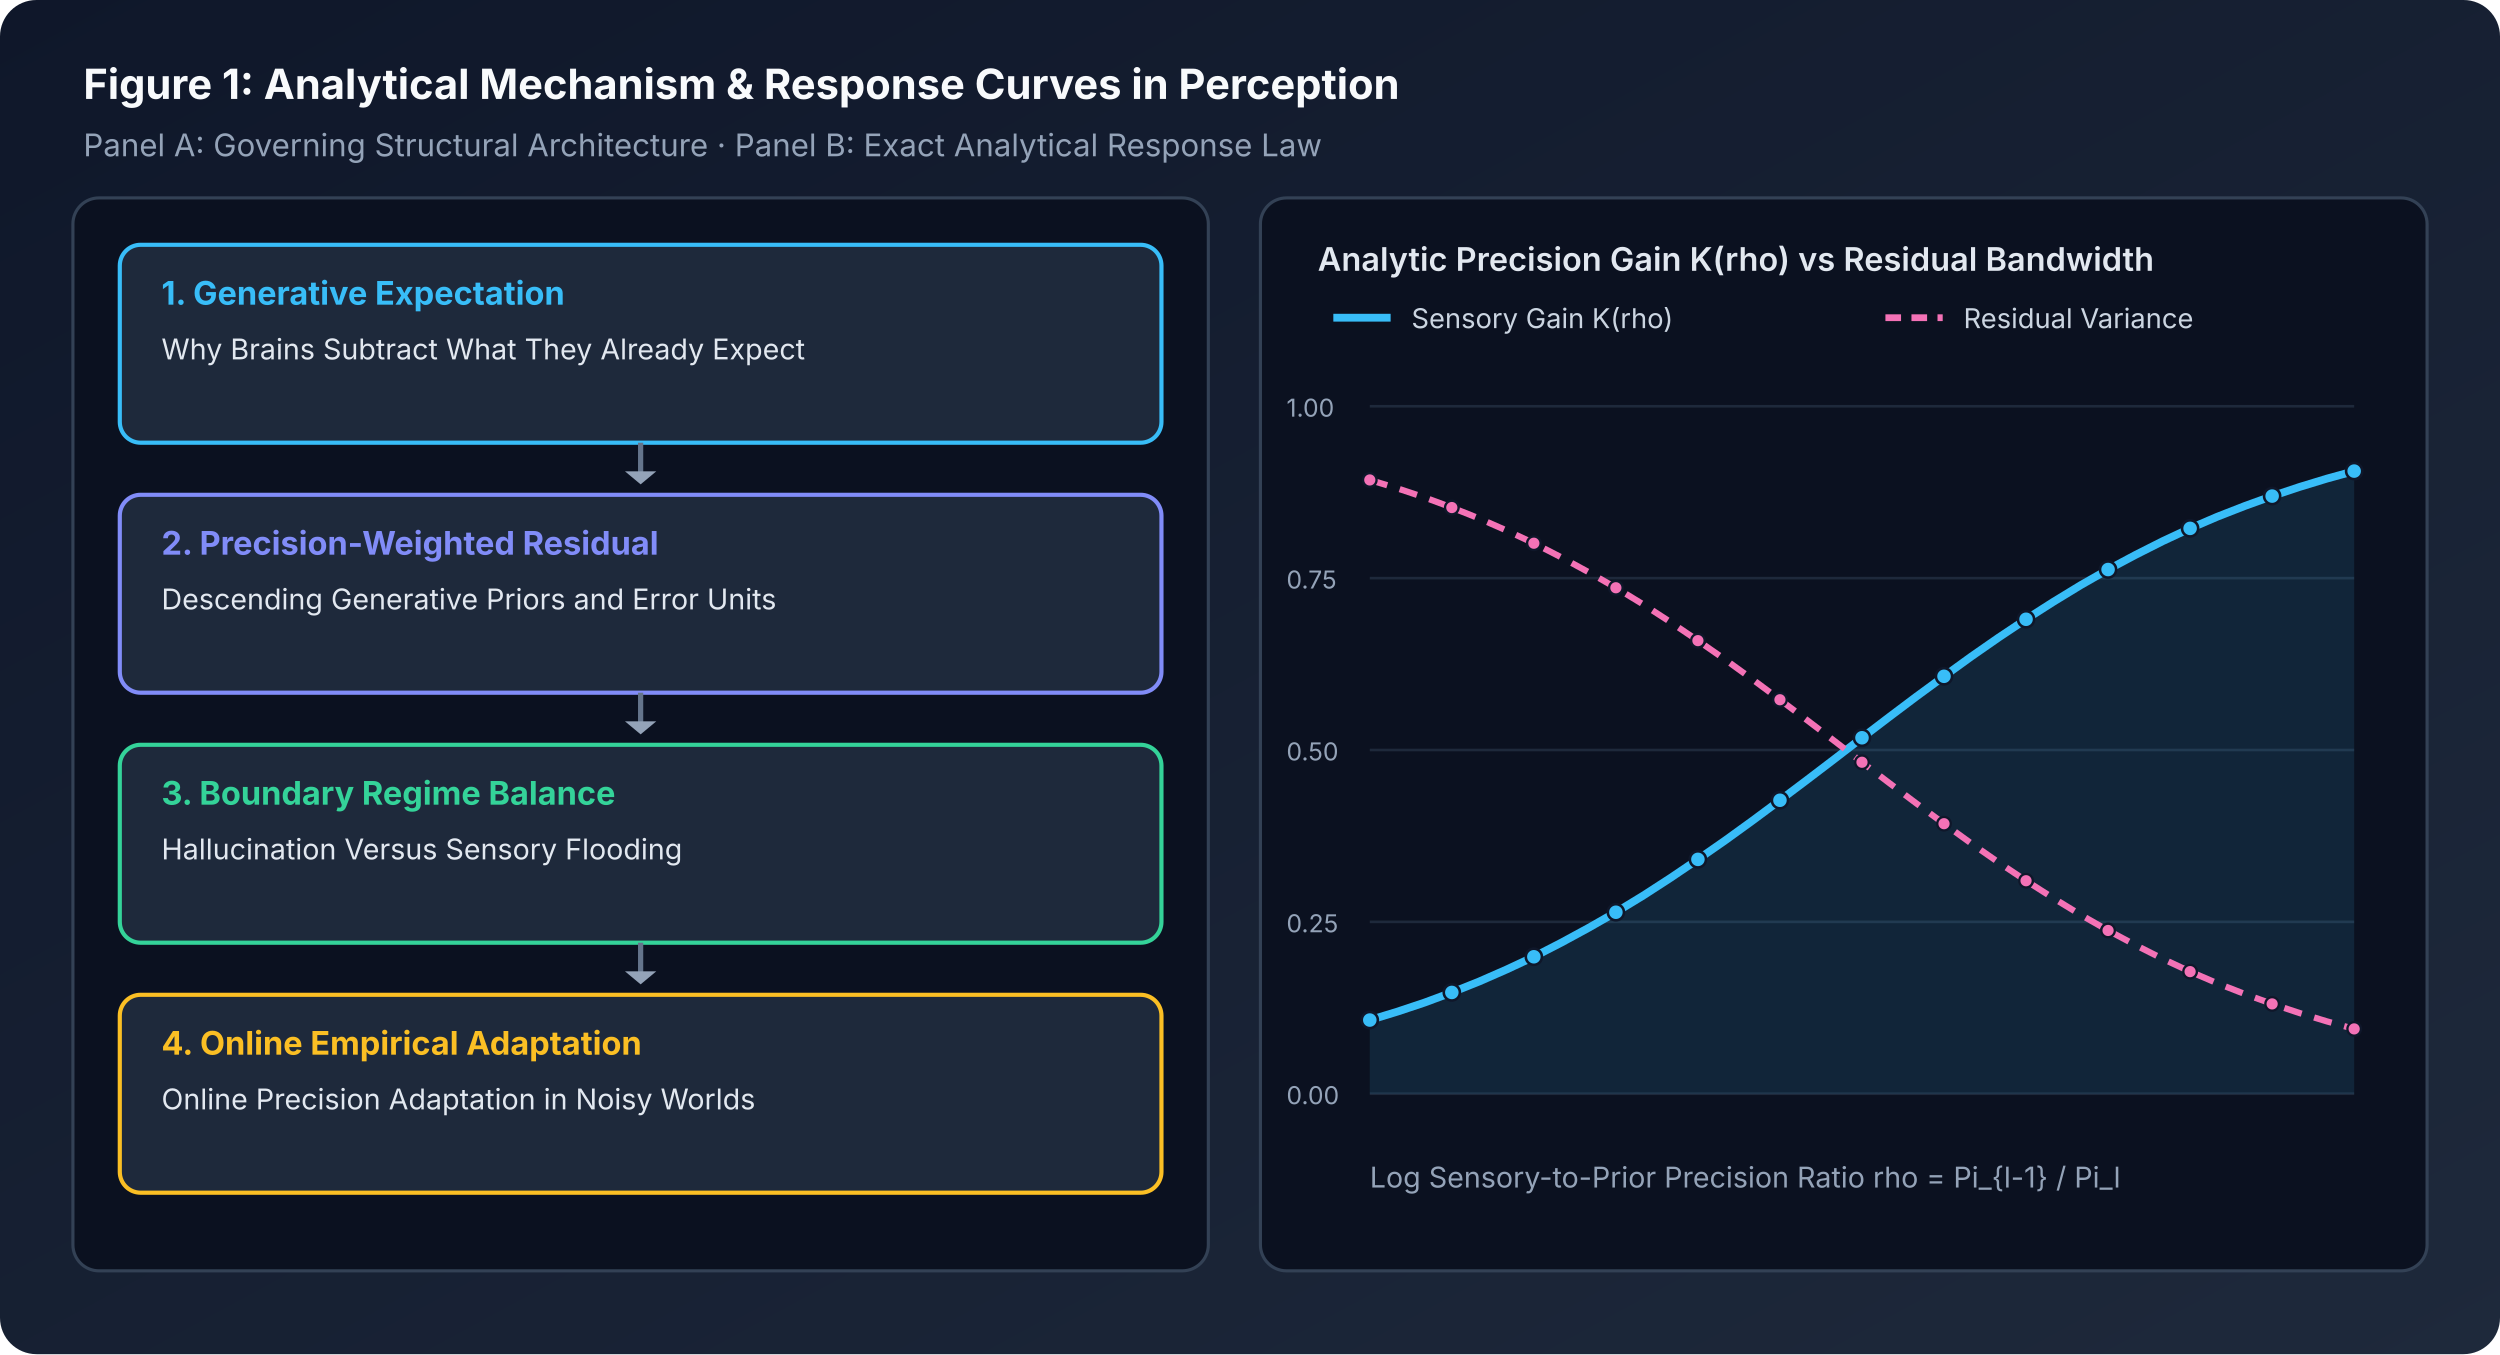
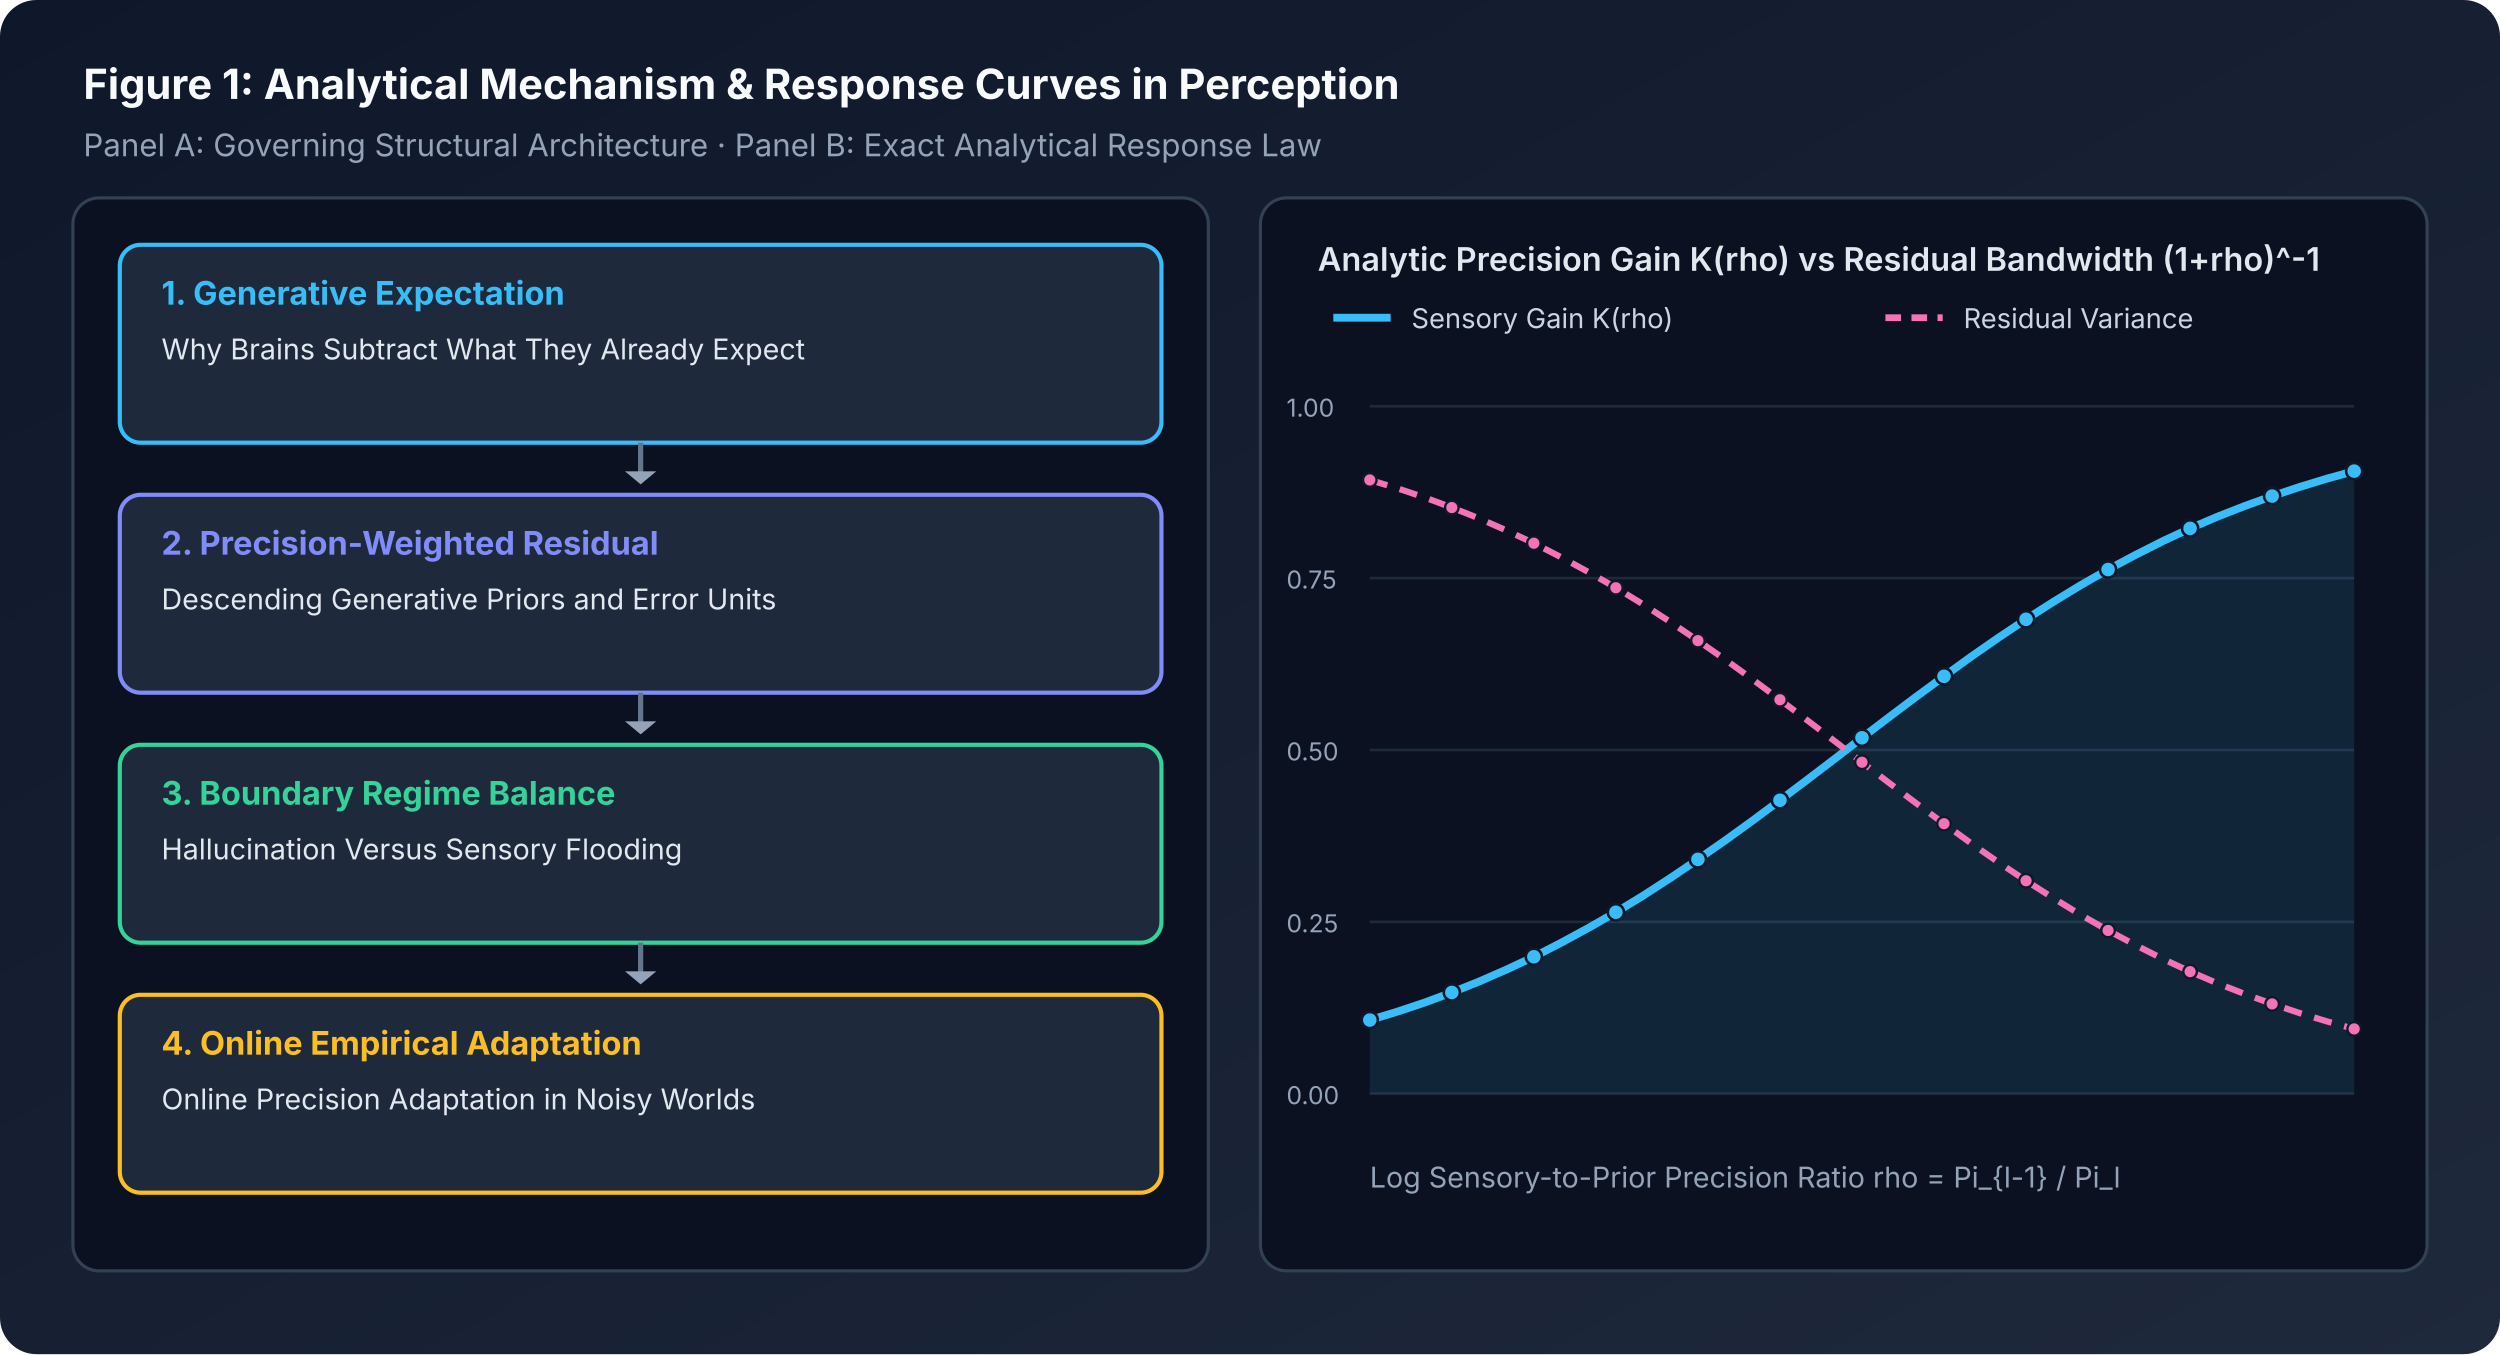
<svg xmlns="http://www.w3.org/2000/svg" viewBox="0 0 960 520" width="960" height="520" role="img">
  <defs>
    <linearGradient id="domFigBg" x1="0%" y1="0%" x2="100%" y2="100%">
      <stop offset="0%" stop-color="#0f172a" />
      <stop offset="100%" stop-color="#1e293b" />
    </linearGradient>
  </defs>
  <rect x="0" y="0" width="960" height="520" rx="14" fill="url(#domFigBg)" />
  <text x="32" y="38" fill="#f8fafc" font-family="Inter, system-ui, sans-serif" font-size="16" font-weight="700">Figure 1: Analytical Mechanism &amp; Response Curves in Perception</text>
  <text x="32" y="60" fill="#94a3b8" font-family="Inter, system-ui, sans-serif" font-size="12">Panel A: Governing Structural Architecture   ·   Panel B: Exact Analytical Response Law</text>
  <rect x="28" y="76" width="436" height="412" rx="10" fill="#0b1120" stroke="#334155" stroke-width="1.2" />
  <rect x="46" y="94" width="400" height="76" rx="8" fill="#1e293b" stroke="#38bdf8" stroke-width="1.6" />
  <text x="62" y="117" fill="#38bdf8" font-family="Inter, system-ui, sans-serif" font-size="12.5" font-weight="700">1. Generative Expectation</text>
  <text x="62" y="138" fill="#e2e8f0" font-family="Inter, system-ui, sans-serif" font-size="11">Why Brains Subtract What They Already Expect</text>
  <line x1="246" y1="170" x2="246" y2="182" stroke="#64748b" stroke-width="2" />
  <polygon points="240,181 252,181 246,186" fill="#94a3b8" />
  <rect x="46" y="190" width="400" height="76" rx="8" fill="#1e293b" stroke="#818cf8" stroke-width="1.6" />
  <text x="62" y="213" fill="#818cf8" font-family="Inter, system-ui, sans-serif" font-size="12.5" font-weight="700">2. Precision-Weighted Residual</text>
  <text x="62" y="234" fill="#e2e8f0" font-family="Inter, system-ui, sans-serif" font-size="11">Descending Generative Priors and Error Units</text>
  <line x1="246" y1="266" x2="246" y2="278" stroke="#64748b" stroke-width="2" />
  <polygon points="240,277 252,277 246,282" fill="#94a3b8" />
  <rect x="46" y="286" width="400" height="76" rx="8" fill="#1e293b" stroke="#34d399" stroke-width="1.6" />
  <text x="62" y="309" fill="#34d399" font-family="Inter, system-ui, sans-serif" font-size="12.5" font-weight="700">3. Boundary Regime Balance</text>
  <text x="62" y="330" fill="#e2e8f0" font-family="Inter, system-ui, sans-serif" font-size="11">Hallucination Versus Sensory Flooding</text>
  <line x1="246" y1="362" x2="246" y2="374" stroke="#64748b" stroke-width="2" />
  <polygon points="240,373 252,373 246,378" fill="#94a3b8" />
  <rect x="46" y="382" width="400" height="76" rx="8" fill="#1e293b" stroke="#fbbf24" stroke-width="1.6" />
  <text x="62" y="405" fill="#fbbf24" font-family="Inter, system-ui, sans-serif" font-size="12.5" font-weight="700">4. Online Empirical Adaptation</text>
  <text x="62" y="426" fill="#e2e8f0" font-family="Inter, system-ui, sans-serif" font-size="11">Online Precision Adaptation in Noisy Worlds</text>
  <rect x="484" y="76" width="448" height="412" rx="10" fill="#0b1120" stroke="#334155" stroke-width="1.2" />
-   <text x="506" y="104" fill="#e2e8f0" font-family="Inter, system-ui, sans-serif" font-size="12.5" font-weight="600">Analytic Precision Gain K(rho) vs Residual Bandwidth</text>
+   <text x="506" y="104" fill="#e2e8f0" font-family="Inter, system-ui, sans-serif" font-size="12.5" font-weight="600">Analytic Precision Gain K(rho) vs Residual Bandwidth (1+rho)^-1</text>
  <line x1="512" y1="122" x2="534" y2="122" stroke="#38bdf8" stroke-width="3" />
  <text x="542" y="126" fill="#cbd5e1" font-family="Inter, system-ui, sans-serif" font-size="10.5">Sensory Gain K(rho)</text>
  <line x1="724" y1="122" x2="746" y2="122" stroke="#f472b6" stroke-width="2.6" stroke-dasharray="6 4" />
  <text x="754" y="126" fill="#cbd5e1" font-family="Inter, system-ui, sans-serif" font-size="10.5">Residual Variance</text>
  <line x1="526" y1="420" x2="904" y2="420" stroke="#1e293b" stroke-width="1" />
  <line x1="526" y1="354" x2="904" y2="354" stroke="#1e293b" stroke-width="1" />
  <line x1="526" y1="288" x2="904" y2="288" stroke="#1e293b" stroke-width="1" />
  <line x1="526" y1="222" x2="904" y2="222" stroke="#1e293b" stroke-width="1" />
  <line x1="526" y1="156" x2="904" y2="156" stroke="#1e293b" stroke-width="1" />
  <text x="494" y="424" fill="#94a3b8" font-family="Inter, system-ui, sans-serif" font-size="9.5">0.00</text>
  <text x="494" y="358" fill="#94a3b8" font-family="Inter, system-ui, sans-serif" font-size="9.5">0.25</text>
  <text x="494" y="292" fill="#94a3b8" font-family="Inter, system-ui, sans-serif" font-size="9.5">0.50</text>
  <text x="494" y="226" fill="#94a3b8" font-family="Inter, system-ui, sans-serif" font-size="9.5">0.75</text>
  <text x="494" y="160" fill="#94a3b8" font-family="Inter, system-ui, sans-serif" font-size="9.5">1.00</text>
  <polygon points="526.0,420.0 526.0,391.7 536.5,388.5 547.0,385.0 557.5,381.1 568.0,376.9 578.5,372.3 589.0,367.4 599.5,362.0 610.0,356.3 620.5,350.3 631.0,343.9 641.5,337.1 652.0,330.0 662.5,322.7 673.0,315.1 683.5,307.3 694.0,299.4 704.5,291.4 715.0,283.3 725.5,275.3 736.0,267.4 746.5,259.7 757.0,252.1 767.5,244.8 778.0,237.8 788.5,231.1 799.0,224.7 809.5,218.7 820.0,213.1 830.5,207.8 841.0,202.9 851.5,198.4 862.0,194.3 872.5,190.5 883.0,187.0 893.5,183.8 904.0,180.9 904.0,420.0" fill="#38bdf8" opacity="0.12" />
  <path d="M526.0,391.7 L536.5,388.5 L547.0,385.0 L557.5,381.1 L568.0,376.9 L578.5,372.3 L589.0,367.4 L599.5,362.0 L610.0,356.3 L620.5,350.3 L631.0,343.9 L641.5,337.1 L652.0,330.0 L662.5,322.7 L673.0,315.1 L683.5,307.3 L694.0,299.4 L704.5,291.4 L715.0,283.3 L725.5,275.3 L736.0,267.4 L746.5,259.7 L757.0,252.1 L767.5,244.8 L778.0,237.8 L788.5,231.1 L799.0,224.7 L809.5,218.7 L820.0,213.1 L830.5,207.8 L841.0,202.9 L851.5,198.4 L862.0,194.3 L872.5,190.5 L883.0,187.0 L893.5,183.8 L904.0,180.9" fill="none" stroke="#38bdf8" stroke-width="3.0" />
  <path d="M526.0,184.3 L536.5,187.5 L547.0,191.0 L557.5,194.9 L568.0,199.1 L578.5,203.7 L589.0,208.6 L599.5,214.0 L610.0,219.7 L620.5,225.7 L631.0,232.1 L641.5,238.9 L652.0,246.0 L662.5,253.3 L673.0,260.9 L683.5,268.7 L694.0,276.6 L704.5,284.6 L715.0,292.7 L725.5,300.7 L736.0,308.6 L746.5,316.3 L757.0,323.9 L767.5,331.2 L778.0,338.2 L788.5,344.9 L799.0,351.3 L809.5,357.3 L820.0,362.9 L830.5,368.2 L841.0,373.1 L851.5,377.6 L862.0,381.7 L872.5,385.5 L883.0,389.0 L893.5,392.2 L904.0,395.1" fill="none" stroke="#f472b6" stroke-width="2.4" stroke-dasharray="7 5" />
  <circle cx="526.0" cy="391.7" r="3.1" fill="#38bdf8" stroke="#0f172a" stroke-width="1.0" />
  <circle cx="526.0" cy="184.3" r="2.6" fill="#f472b6" stroke="#0f172a" stroke-width="0.9" />
  <circle cx="557.5" cy="381.1" r="3.1" fill="#38bdf8" stroke="#0f172a" stroke-width="1.0" />
  <circle cx="557.5" cy="194.9" r="2.6" fill="#f472b6" stroke="#0f172a" stroke-width="0.9" />
  <circle cx="589.0" cy="367.4" r="3.1" fill="#38bdf8" stroke="#0f172a" stroke-width="1.0" />
  <circle cx="589.0" cy="208.6" r="2.6" fill="#f472b6" stroke="#0f172a" stroke-width="0.9" />
  <circle cx="620.5" cy="350.3" r="3.1" fill="#38bdf8" stroke="#0f172a" stroke-width="1.0" />
  <circle cx="620.5" cy="225.7" r="2.6" fill="#f472b6" stroke="#0f172a" stroke-width="0.9" />
  <circle cx="652.0" cy="330.0" r="3.1" fill="#38bdf8" stroke="#0f172a" stroke-width="1.0" />
  <circle cx="652.0" cy="246.0" r="2.6" fill="#f472b6" stroke="#0f172a" stroke-width="0.9" />
  <circle cx="683.5" cy="307.3" r="3.1" fill="#38bdf8" stroke="#0f172a" stroke-width="1.0" />
  <circle cx="683.5" cy="268.7" r="2.6" fill="#f472b6" stroke="#0f172a" stroke-width="0.9" />
  <circle cx="715.0" cy="283.3" r="3.1" fill="#38bdf8" stroke="#0f172a" stroke-width="1.0" />
  <circle cx="715.0" cy="292.7" r="2.6" fill="#f472b6" stroke="#0f172a" stroke-width="0.9" />
  <circle cx="746.5" cy="259.7" r="3.1" fill="#38bdf8" stroke="#0f172a" stroke-width="1.0" />
  <circle cx="746.5" cy="316.3" r="2.6" fill="#f472b6" stroke="#0f172a" stroke-width="0.9" />
  <circle cx="778.0" cy="237.8" r="3.1" fill="#38bdf8" stroke="#0f172a" stroke-width="1.0" />
  <circle cx="778.0" cy="338.2" r="2.6" fill="#f472b6" stroke="#0f172a" stroke-width="0.9" />
  <circle cx="809.5" cy="218.7" r="3.1" fill="#38bdf8" stroke="#0f172a" stroke-width="1.0" />
  <circle cx="809.5" cy="357.3" r="2.6" fill="#f472b6" stroke="#0f172a" stroke-width="0.9" />
  <circle cx="841.0" cy="202.9" r="3.1" fill="#38bdf8" stroke="#0f172a" stroke-width="1.0" />
  <circle cx="841.0" cy="373.1" r="2.6" fill="#f472b6" stroke="#0f172a" stroke-width="0.9" />
  <circle cx="872.5" cy="190.5" r="3.1" fill="#38bdf8" stroke="#0f172a" stroke-width="1.0" />
  <circle cx="872.5" cy="385.5" r="2.6" fill="#f472b6" stroke="#0f172a" stroke-width="0.9" />
  <circle cx="904.0" cy="180.9" r="3.1" fill="#38bdf8" stroke="#0f172a" stroke-width="1.0" />
  <circle cx="904.0" cy="395.1" r="2.6" fill="#f472b6" stroke="#0f172a" stroke-width="0.9" />
  <text x="526" y="456" fill="#94a3b8" font-family="Inter, system-ui, sans-serif" font-size="11">Log Sensory-to-Prior Precision Ratio rho = Pi_{l-1} / Pi_l</text>
</svg>
